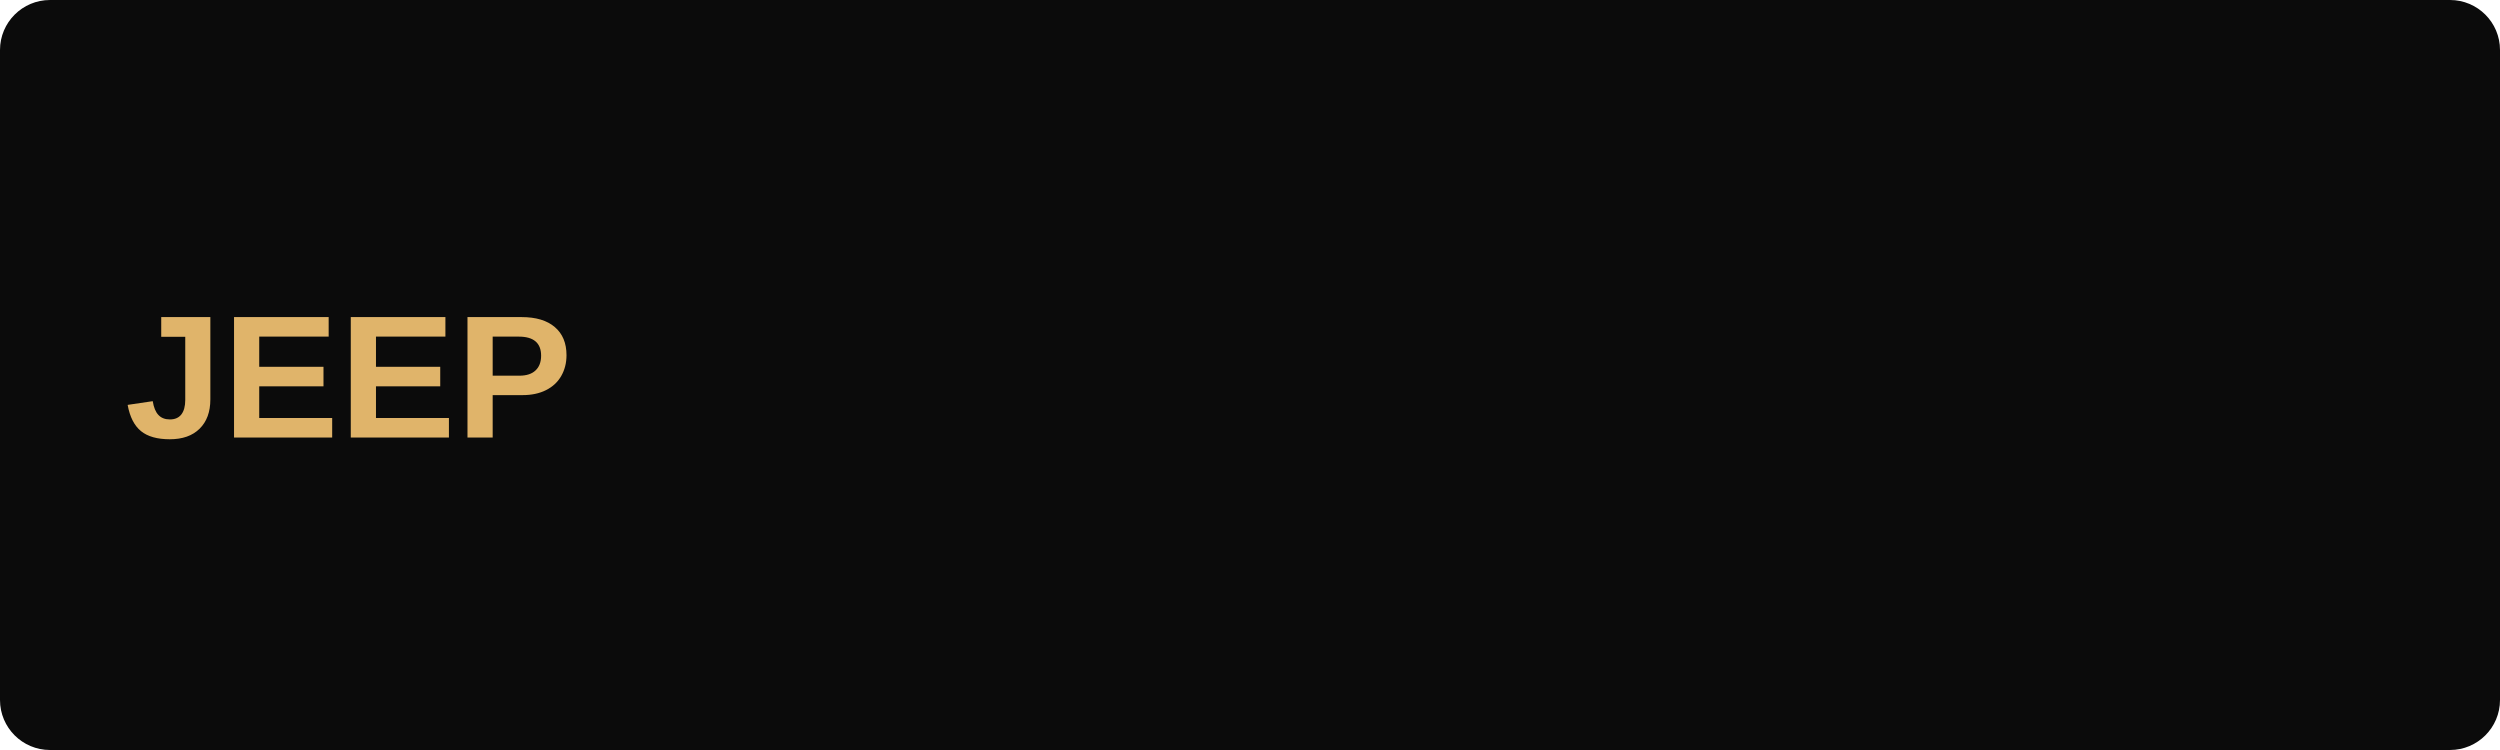
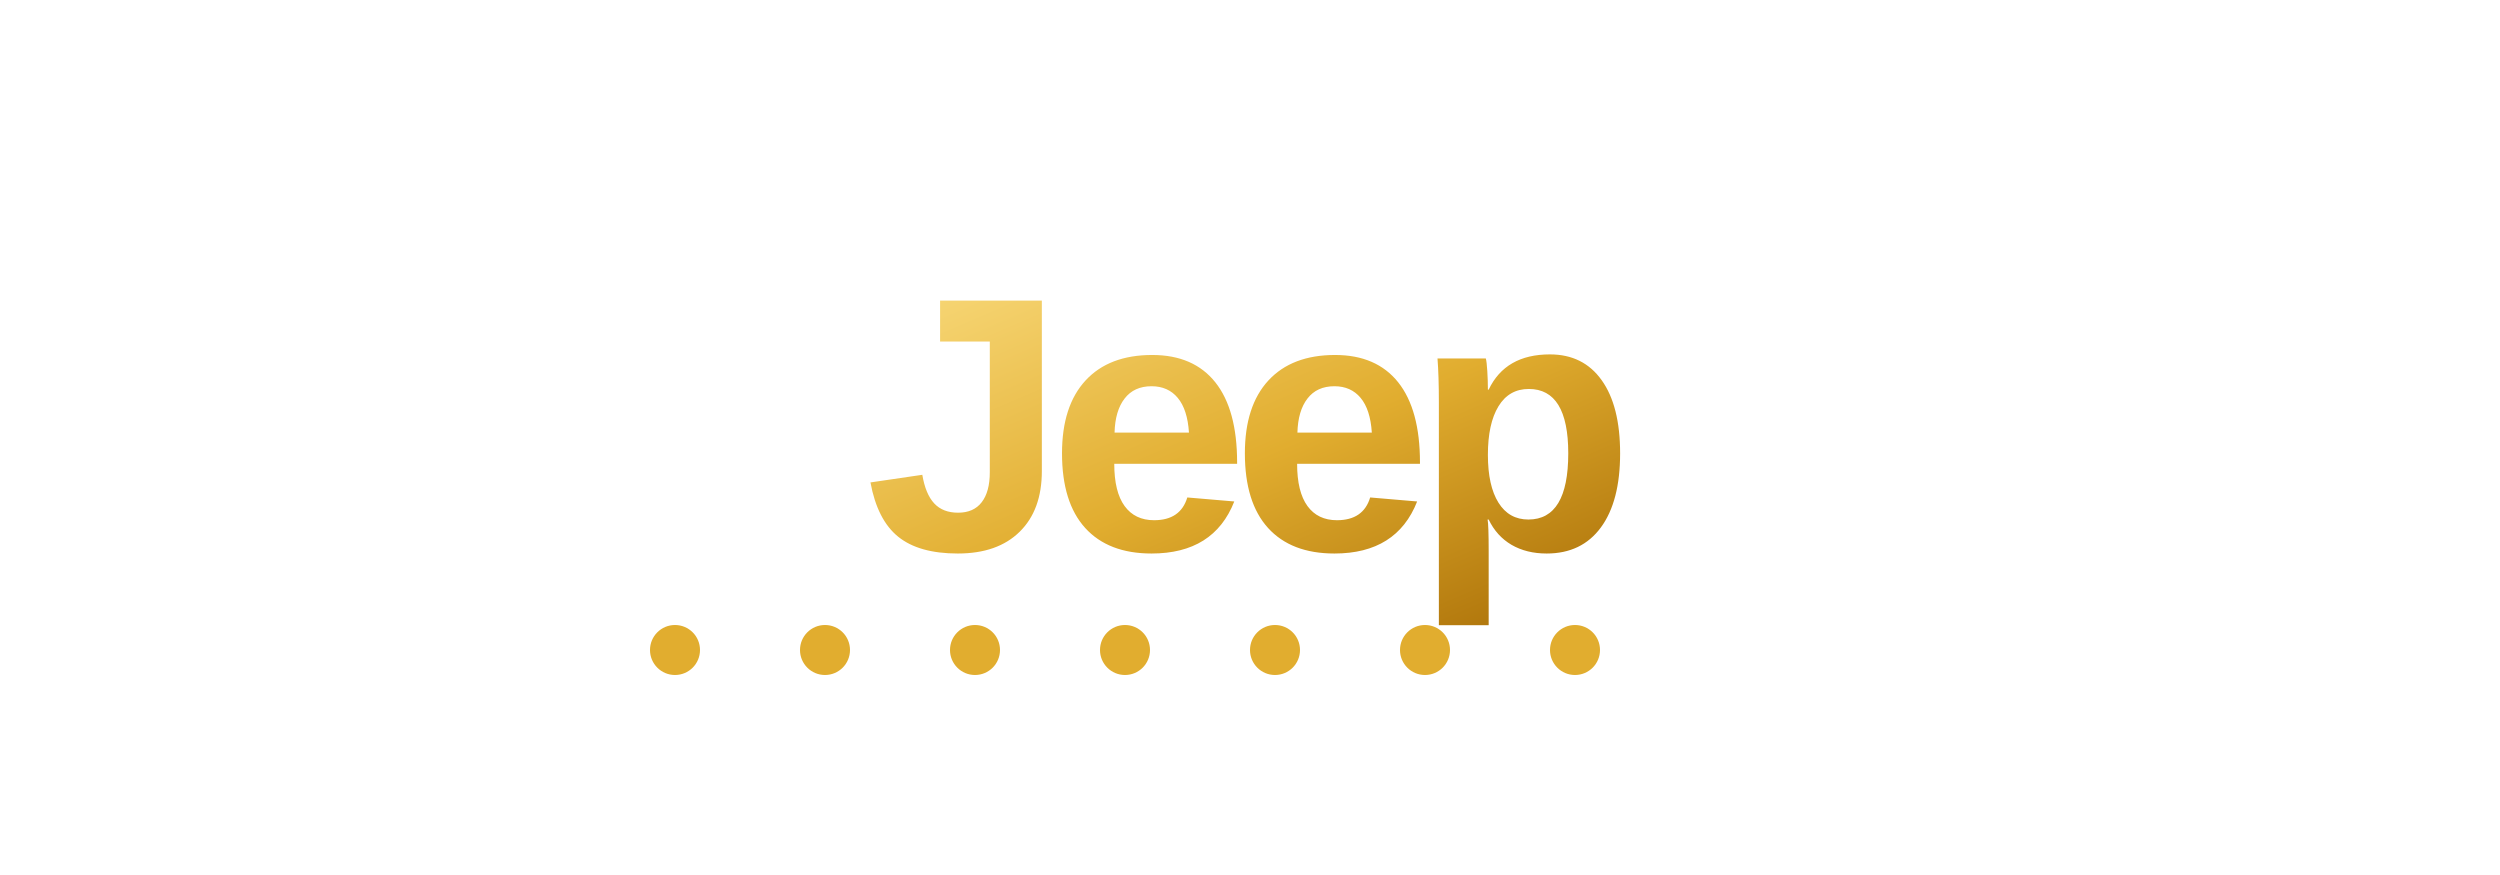
- <svg xmlns="http://www.w3.org/2000/svg" width="400" height="120" viewBox="0 0 400 120">
-   <rect width="400" height="120" fill="#0b0b0b" rx="8" />
-   <text x="20" y="70" fill="#e0b46a" font-size="28" font-weight="700" font-family="Arial">JEEP</text>
+ <svg xmlns="http://www.w3.org/2000/svg" width="400" height="140" viewBox="0 0 400 140">
+   <defs>
+     <linearGradient id="g" x1="0" y1="0" x2="1" y2="1">
+       <stop offset="0" stop-color="#f8d878" />
+       <stop offset="0.5" stop-color="#e1ad2f" />
+       <stop offset="1" stop-color="#a86d06" />
+     </linearGradient>
+   </defs>
+   <rect width="400" height="140" rx="14" fill="transparent" />
+   <text x="200" y="88" text-anchor="middle" fill="url(#g)" font-size="58" font-weight="900" font-family="Arial Black, Arial, Helvetica, sans-serif" letter-spacing="-3">Jeep</text>
+   <circle cx="108" cy="104" r="4" fill="#e1ad2f" />
+   <circle cx="132" cy="104" r="4" fill="#e1ad2f" />
+   <circle cx="156" cy="104" r="4" fill="#e1ad2f" />
+   <circle cx="180" cy="104" r="4" fill="#e1ad2f" />
+   <circle cx="204" cy="104" r="4" fill="#e1ad2f" />
+   <circle cx="228" cy="104" r="4" fill="#e1ad2f" />
+   <circle cx="252" cy="104" r="4" fill="#e1ad2f" />
</svg>
